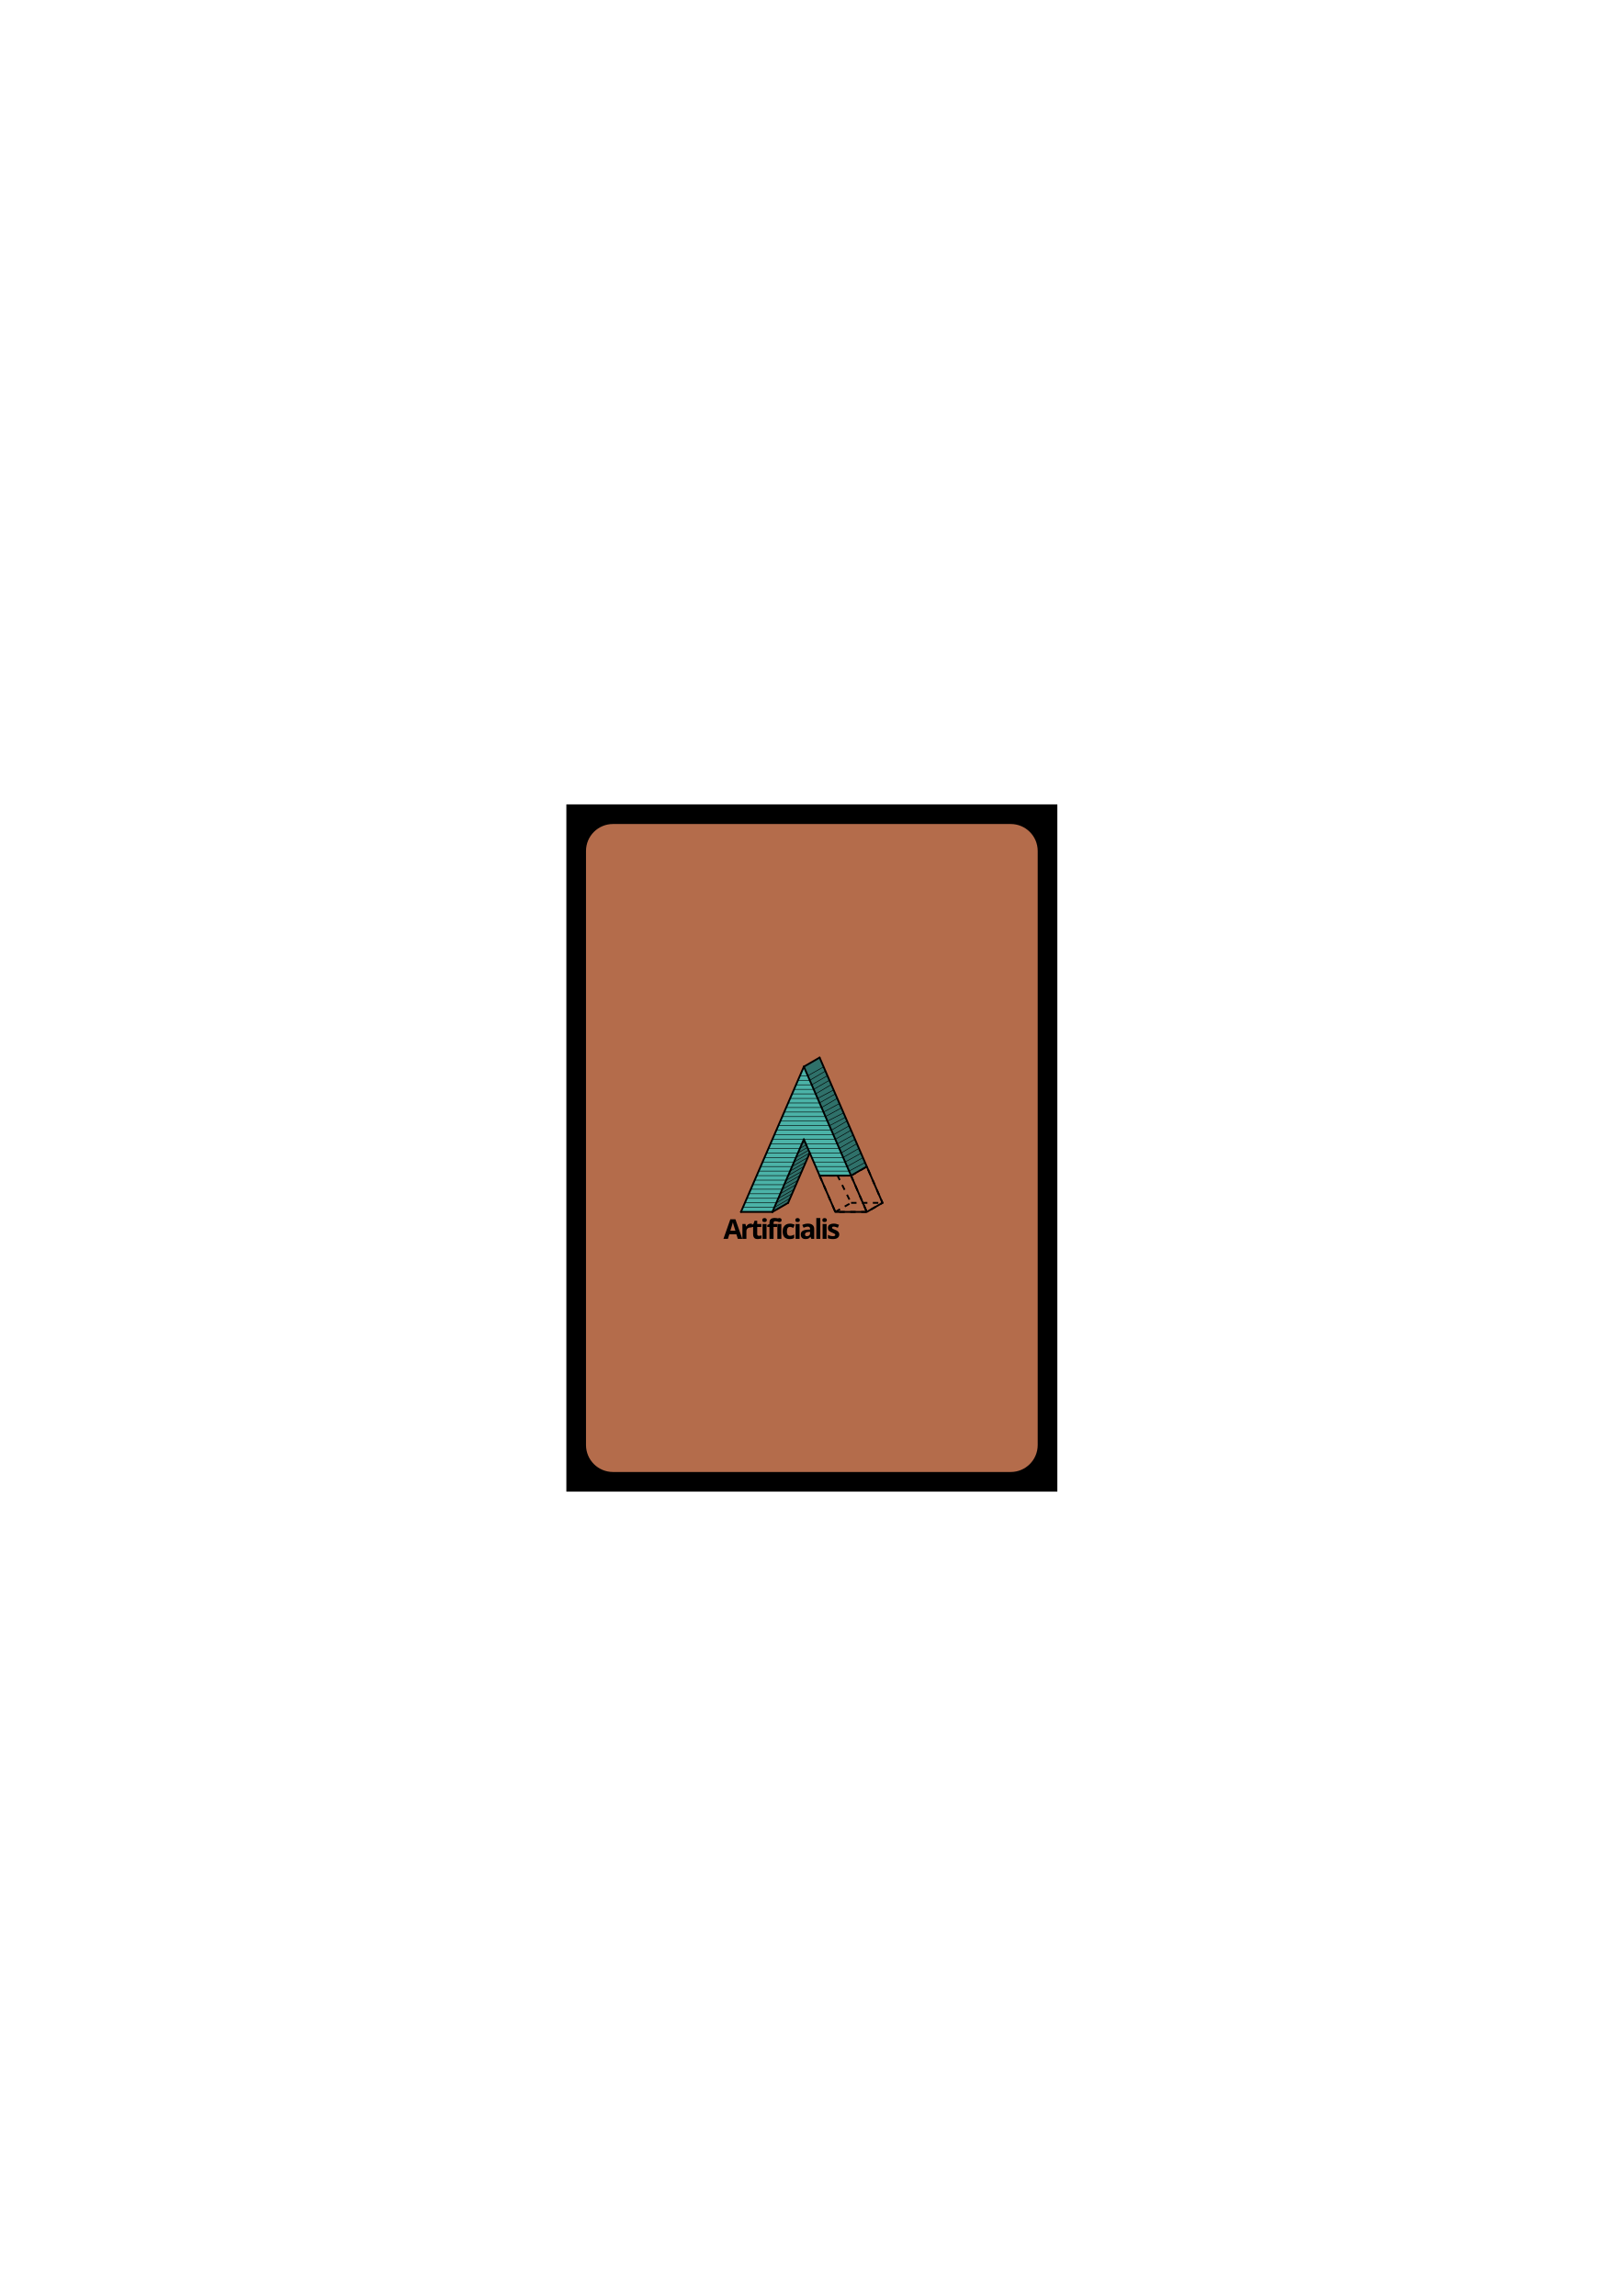
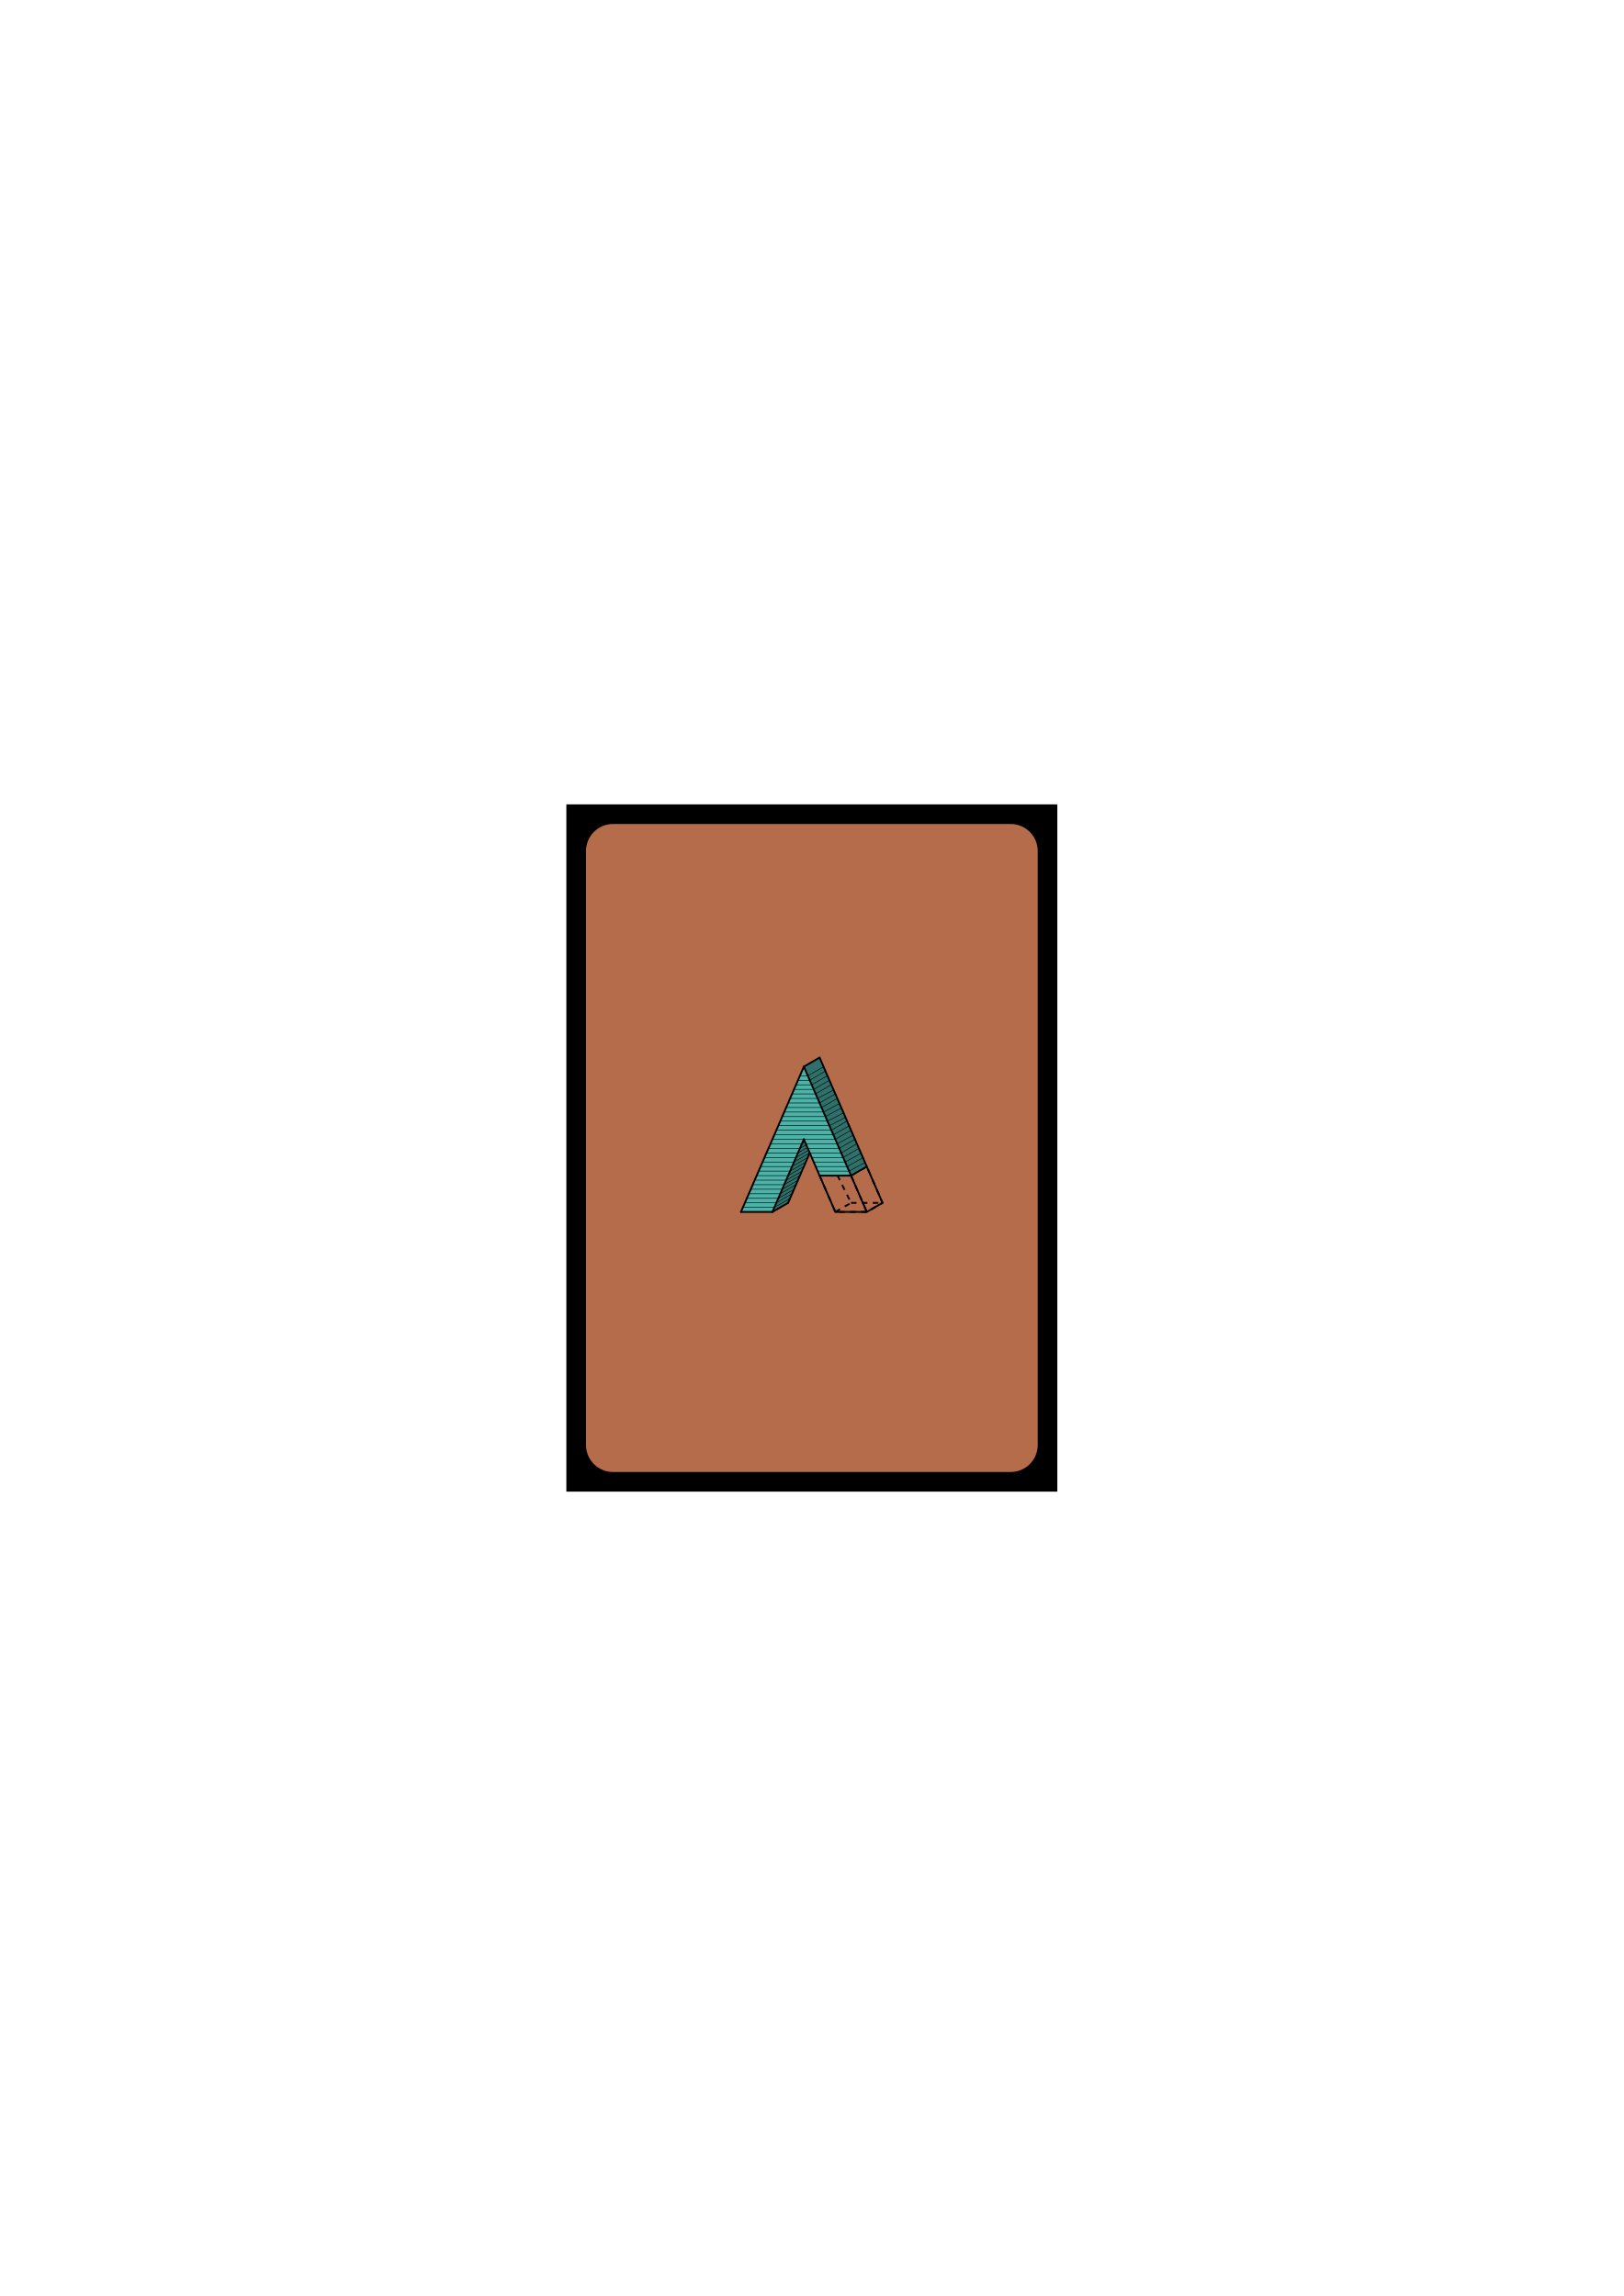
<svg xmlns="http://www.w3.org/2000/svg" width="210mm" height="297mm" viewBox="0 0 210 297" version="1.1" id="svg8">
  <defs id="defs2" />
  <g id="layer1">
    <rect style="fill:#000000;fill-opacity:1;stroke:none;stroke-width:5.695;stroke-linecap:round;stroke-linejoin:round;stroke-miterlimit:4;stroke-dasharray:none;paint-order:markers stroke fill" id="rect833" width="63.5" height="88.9" x="73.25" y="104.05" ry="0" />
    <rect style="fill:#b46c4b;fill-opacity:1;stroke:none;stroke-width:3.79;stroke-linecap:round;stroke-linejoin:round;stroke-miterlimit:4;stroke-dasharray:none;stroke-opacity:1;paint-order:markers stroke fill" id="rect835" width="58.42" height="83.82" x="75.79" y="106.59" ry="3.49" />
    <g id="g1177" transform="matrix(0.08877877,0,0,0.08877877,90.74436,132.6932)">
      <g id="layer4" style="display:inline">
        <path style="fill:none;stroke:#000000;stroke-width:2.646;stroke-linecap:butt;stroke-linejoin:miter;stroke-miterlimit:4;stroke-dasharray:7.937, 7.937;stroke-dashoffset:0;stroke-opacity:1" d="m 171.852,218.281 22.914,52.917 h 45.827 l 22.914,-13.229 -22.914,-52.917 -22.914,13.229 h -45.827" id="path1022" />
        <path style="fill:none;stroke:#000000;stroke-width:2.646;stroke-linecap:butt;stroke-linejoin:miter;stroke-miterlimit:4;stroke-dasharray:7.938, 7.938;stroke-dashoffset:0;stroke-opacity:1" d="m 217.679,218.281 22.914,52.917" id="path1024" />
        <path style="fill:none;stroke:#000000;stroke-width:2.646;stroke-linecap:butt;stroke-linejoin:miter;stroke-miterlimit:4;stroke-dasharray:7.938, 7.938;stroke-dashoffset:0;stroke-opacity:1" d="M 194.766,271.198 217.679,257.969 171.852,165.365" id="path1026" />
        <path style="fill:none;stroke:#000000;stroke-width:2.646;stroke-linecap:butt;stroke-linejoin:miter;stroke-miterlimit:4;stroke-dasharray:7.938, 7.938;stroke-dashoffset:0;stroke-opacity:1" d="m 217.679,257.969 h 45.827" id="path1028" />
      </g>
      <g id="layer9" style="display:inline">
        <g id="g1852" style="stroke-width:2.646;stroke-miterlimit:4;stroke-dasharray:none">
          <path style="fill:none;stroke:#000000;stroke-width:2.646;stroke-linecap:butt;stroke-linejoin:miter;stroke-miterlimit:4;stroke-dasharray:none;stroke-opacity:1" d="m 171.852,218.281 22.914,52.917" id="path1843" />
          <path style="fill:none;stroke:#000000;stroke-width:2.646;stroke-linecap:butt;stroke-linejoin:miter;stroke-miterlimit:4;stroke-dasharray:none;stroke-opacity:1" d="m 217.679,218.281 22.914,52.917" id="path1845" />
          <path style="fill:none;stroke:#000000;stroke-width:2.646;stroke-linecap:butt;stroke-linejoin:miter;stroke-miterlimit:4;stroke-dasharray:none;stroke-opacity:1" d="m 240.593,205.052 22.914,52.917" id="path1847" />
        </g>
        <path style="fill:none;stroke:#000000;stroke-width:2.646;stroke-linecap:round;stroke-linejoin:round;stroke-miterlimit:4;stroke-dasharray:none;stroke-opacity:1" d="m 194.766,271.198 h 45.827 l 22.914,-13.229" id="path1854" />
      </g>
      <g id="layer2" style="display:inline">
        <path style="fill:none;stroke:#000000;stroke-width:0.265px;stroke-linecap:butt;stroke-linejoin:miter;stroke-opacity:1" d="m 57.284,271.198 h 45.827 l 22.914,-13.229" id="path885" />
        <path style="display:inline;fill:#4bb3a8;fill-opacity:1;stroke:none;stroke-width:0.265px;stroke-linecap:butt;stroke-linejoin:miter;stroke-opacity:1" d="m 57.284,271.198 h 45.827 l 45.827,-105.833 22.914,52.917 H 217.679 L 240.593,205.052 171.852,46.302 148.938,59.531 Z" id="path951" />
        <path style="fill:#2f716a;fill-opacity:1;stroke:none;stroke-width:0.265px;stroke-linecap:butt;stroke-linejoin:miter;stroke-opacity:1" d="m 103.111,271.198 22.914,-13.229 31.53,-72.76 -8.616,-19.844 z" id="path954" />
        <path style="fill:#2f716a;fill-opacity:1;stroke:none;stroke-width:0.265px;stroke-linecap:butt;stroke-linejoin:miter;stroke-opacity:1" d="m 217.679,218.281 c 11.457,-6.615 22.914,-13.229 22.914,-13.229 L 171.852,46.302 148.938,59.531 217.679,218.281 240.593,205.052" id="path956" />
      </g>
      <g id="layer1-8" style="display:inline">
        <path style="fill:none;stroke:#000000;stroke-width:2.646;stroke-linecap:round;stroke-linejoin:round;stroke-miterlimit:4;stroke-dasharray:none;stroke-opacity:1" d="M 103.111,271.198 148.938,165.365" id="path887" />
        <path style="fill:none;stroke:#000000;stroke-width:2.646;stroke-linecap:round;stroke-linejoin:round;stroke-miterlimit:4;stroke-dasharray:none;stroke-opacity:1" d="M 57.284,271.198 148.938,59.531" id="path891" />
        <path style="fill:none;stroke:#000000;stroke-width:2.646;stroke-linecap:round;stroke-linejoin:round;stroke-miterlimit:4;stroke-dasharray:none;stroke-opacity:1" d="M 148.938,59.531 171.852,46.302" id="path917" />
        <path style="fill:none;stroke:#000000;stroke-width:2.646;stroke-linecap:round;stroke-linejoin:round;stroke-miterlimit:4;stroke-dasharray:none;stroke-opacity:1" d="M 171.852,46.302 240.593,205.052" id="path919" />
        <path style="fill:none;stroke:#000000;stroke-width:2.646;stroke-linecap:round;stroke-linejoin:round;stroke-miterlimit:4;stroke-dasharray:none;stroke-opacity:1" d="m 148.938,165.365 22.914,52.917" id="path921" />
        <path style="fill:none;stroke:#000000;stroke-width:2.646;stroke-linecap:round;stroke-linejoin:round;stroke-miterlimit:4;stroke-dasharray:none;stroke-opacity:1" d="m 126.025,257.969 31.508,-72.81" id="path943" />
        <path style="fill:none;stroke:#000000;stroke-width:2.646;stroke-linecap:round;stroke-linejoin:round;stroke-miterlimit:4;stroke-dasharray:none;stroke-opacity:1" d="M 57.284,271.198 H 103.111" id="path945" />
        <path style="fill:none;stroke:#000000;stroke-width:2.646;stroke-linecap:round;stroke-linejoin:round;stroke-miterlimit:4;stroke-dasharray:none;stroke-opacity:1" d="m 103.111,271.198 22.914,-13.229" id="path947" />
        <path style="fill:none;stroke:#000000;stroke-width:2.646;stroke-linecap:round;stroke-linejoin:round;stroke-miterlimit:4;stroke-dasharray:none;stroke-opacity:1" d="M 217.679,218.281 148.938,59.531" id="path949" />
      </g>
      <g id="layer8" style="display:inline">
        <path style="fill:none;stroke:#000000;stroke-width:2.646;stroke-linecap:butt;stroke-linejoin:miter;stroke-miterlimit:4;stroke-dasharray:none;stroke-opacity:1" d="m 171.852,218.281 c 0,0 45.827,0 45.827,0 l 22.914,-13.229" id="path1840" />
      </g>
      <g id="layer3" style="display:inline;opacity:1">
        <path style="fill:none;stroke:#000000;stroke-width:0.794;stroke-linecap:butt;stroke-linejoin:miter;stroke-miterlimit:4;stroke-dasharray:none;stroke-opacity:1" d="m 63.009,257.969 45.827,10e-6" id="path1899" />
        <path style="fill:none;stroke:#000000;stroke-width:0.794;stroke-linecap:butt;stroke-linejoin:miter;stroke-miterlimit:4;stroke-dasharray:none;stroke-opacity:1" d="M 60.146,264.583 H 105.973" id="path1901" />
        <path style="fill:none;stroke:#000000;stroke-width:0.794;stroke-linecap:butt;stroke-linejoin:miter;stroke-miterlimit:4;stroke-dasharray:none;stroke-opacity:1" d="m 68.734,244.739 45.827,1e-5" id="path1903" />
        <path style="fill:none;stroke:#000000;stroke-width:0.794;stroke-linecap:butt;stroke-linejoin:miter;stroke-miterlimit:4;stroke-dasharray:none;stroke-opacity:1" d="M 65.871,251.354 H 111.698" id="path1905" />
        <path style="fill:none;stroke:#000000;stroke-width:0.794;stroke-linecap:butt;stroke-linejoin:miter;stroke-miterlimit:4;stroke-dasharray:none;stroke-opacity:1" d="m 74.458,231.51 45.586,10e-6" id="path1907" />
        <path style="fill:none;stroke:#000000;stroke-width:0.794;stroke-linecap:butt;stroke-linejoin:miter;stroke-miterlimit:4;stroke-dasharray:none;stroke-opacity:1" d="M 71.596,238.125 H 117.584" id="path1909" />
        <path style="fill:none;stroke:#000000;stroke-width:0.794;stroke-linecap:butt;stroke-linejoin:miter;stroke-miterlimit:4;stroke-dasharray:none;stroke-opacity:1" d="m 80.198,218.281 45.667,1e-5" id="path1911" />
        <path style="fill:none;stroke:#000000;stroke-width:0.794;stroke-linecap:butt;stroke-linejoin:miter;stroke-miterlimit:4;stroke-dasharray:none;stroke-opacity:1" d="M 77.321,224.896 H 123.405" id="path1913" />
        <path style="fill:none;stroke:#000000;stroke-width:0.794;stroke-linecap:butt;stroke-linejoin:miter;stroke-miterlimit:4;stroke-dasharray:none;stroke-opacity:1" d="m 85.908,205.052 45.827,1e-5" id="path1915" />
        <path style="fill:none;stroke:#000000;stroke-width:0.794;stroke-linecap:butt;stroke-linejoin:miter;stroke-miterlimit:4;stroke-dasharray:none;stroke-opacity:1" d="M 83.046,211.666 H 128.798" id="path1917" />
        <path style="fill:none;stroke:#000000;stroke-width:0.794;stroke-linecap:butt;stroke-linejoin:miter;stroke-miterlimit:4;stroke-dasharray:none;stroke-opacity:1" d="m 91.654,191.822 45.805,1e-5" id="path1919" />
        <path style="fill:none;stroke:#000000;stroke-width:0.794;stroke-linecap:butt;stroke-linejoin:miter;stroke-miterlimit:4;stroke-dasharray:none;stroke-opacity:1" d="M 88.77,198.437 H 134.597" id="path1921" />
        <path style="fill:none;stroke:#000000;stroke-width:0.794;stroke-linecap:butt;stroke-linejoin:miter;stroke-miterlimit:4;stroke-dasharray:none;stroke-opacity:1" d="m 97.358,178.593 45.827,10e-6" id="path1923" />
        <path style="fill:none;stroke:#000000;stroke-width:0.794;stroke-linecap:butt;stroke-linejoin:miter;stroke-miterlimit:4;stroke-dasharray:none;stroke-opacity:1" d="M 94.495,185.208 H 140.322" id="path1925" />
        <path style="fill:none;stroke:#000000;stroke-width:0.794;stroke-linecap:butt;stroke-linejoin:miter;stroke-miterlimit:4;stroke-dasharray:none;stroke-opacity:1" d="m 103.112,165.364 45.797,1e-5" id="path1927" />
        <path style="fill:none;stroke:#000000;stroke-width:0.794;stroke-linecap:butt;stroke-linejoin:miter;stroke-miterlimit:4;stroke-dasharray:none;stroke-opacity:1" d="m 100.22,171.979 h 45.827" id="path1929" />
        <path style="fill:none;stroke:#000000;stroke-width:0.794;stroke-linecap:butt;stroke-linejoin:miter;stroke-miterlimit:4;stroke-dasharray:none;stroke-opacity:1" d="m 105.945,158.75 h 85.973" id="path1931" />
        <path style="fill:none;stroke:#000000;stroke-width:0.794;stroke-linecap:butt;stroke-linejoin:miter;stroke-miterlimit:4;stroke-dasharray:none;stroke-opacity:1" d="m 108.807,152.135 80.242,-0.013" id="path1933" />
        <path style="fill:none;stroke:#000000;stroke-width:0.794;stroke-linecap:butt;stroke-linejoin:miter;stroke-miterlimit:4;stroke-dasharray:none;stroke-opacity:1" d="m 111.669,145.521 h 74.655" id="path1935" />
        <path style="fill:none;stroke:#000000;stroke-width:0.794;stroke-linecap:butt;stroke-linejoin:miter;stroke-miterlimit:4;stroke-dasharray:none;stroke-opacity:1" d="m 114.568,138.906 h 68.741" id="path1937" />
        <path style="fill:none;stroke:#000000;stroke-width:0.794;stroke-linecap:butt;stroke-linejoin:miter;stroke-miterlimit:4;stroke-dasharray:none;stroke-opacity:1" d="m 117.394,132.292 h 63.016" id="path1939" />
        <path style="fill:none;stroke:#000000;stroke-width:0.794;stroke-linecap:butt;stroke-linejoin:miter;stroke-miterlimit:4;stroke-dasharray:none;stroke-opacity:1" d="M 120.256,125.677 H 177.606" id="path1941" />
        <path style="fill:none;stroke:#000000;stroke-width:0.794;stroke-linecap:butt;stroke-linejoin:miter;stroke-miterlimit:4;stroke-dasharray:none;stroke-opacity:1" d="m 123.119,119.062 h 51.624" id="path1943" />
        <path style="fill:none;stroke:#000000;stroke-width:0.794;stroke-linecap:butt;stroke-linejoin:miter;stroke-miterlimit:4;stroke-dasharray:none;stroke-opacity:1" d="m 126.025,112.448 h 45.856" id="path1945" />
        <path style="fill:none;stroke:#000000;stroke-width:0.794;stroke-linecap:butt;stroke-linejoin:miter;stroke-miterlimit:4;stroke-dasharray:none;stroke-opacity:1" d="m 128.844,105.833 h 40.175" id="path1947" />
        <path style="fill:none;stroke:#000000;stroke-width:0.794;stroke-linecap:butt;stroke-linejoin:miter;stroke-miterlimit:4;stroke-dasharray:none;stroke-opacity:1" d="m 131.706,99.219 h 34.45" id="path1949" />
        <path style="fill:none;stroke:#000000;stroke-width:0.794;stroke-linecap:butt;stroke-linejoin:miter;stroke-miterlimit:4;stroke-dasharray:none;stroke-opacity:1" d="m 134.568,92.604 h 28.725" id="path1951" />
        <path style="fill:none;stroke:#000000;stroke-width:0.794;stroke-linecap:butt;stroke-linejoin:miter;stroke-miterlimit:4;stroke-dasharray:none;stroke-opacity:1" d="m 137.482,85.99 h 22.914" id="path1953" />
        <path style="fill:none;stroke:#000000;stroke-width:0.794;stroke-linecap:butt;stroke-linejoin:miter;stroke-miterlimit:4;stroke-dasharray:none;stroke-opacity:1" d="M 140.293,79.375 H 157.569" id="path1955" />
        <path style="fill:none;stroke:#000000;stroke-width:0.794;stroke-linecap:butt;stroke-linejoin:miter;stroke-miterlimit:4;stroke-dasharray:none;stroke-opacity:1" d="m 143.156,72.76 h 11.551" id="path1957" />
        <path style="fill:none;stroke:#000000;stroke-width:0.794;stroke-linecap:butt;stroke-linejoin:miter;stroke-miterlimit:4;stroke-dasharray:none;stroke-opacity:1" d="m 148.938,165.365 45.815,-0.007" id="path1959" />
        <path style="fill:none;stroke:#000000;stroke-width:0.794;stroke-linecap:butt;stroke-linejoin:miter;stroke-miterlimit:4;stroke-dasharray:none;stroke-opacity:1" d="M 151.83,171.979 H 197.642" id="path1961" />
        <path style="fill:none;stroke:#000000;stroke-width:0.794;stroke-linecap:butt;stroke-linejoin:miter;stroke-miterlimit:4;stroke-dasharray:none;stroke-opacity:1" d="m 154.692,178.594 h 45.813" id="path1963" />
        <path style="fill:none;stroke:#000000;stroke-width:0.794;stroke-linecap:butt;stroke-linejoin:miter;stroke-miterlimit:4;stroke-dasharray:none;stroke-opacity:1" d="m 157.554,185.208 h 45.813" id="path1965" />
        <path style="fill:none;stroke:#000000;stroke-width:0.794;stroke-linecap:butt;stroke-linejoin:miter;stroke-miterlimit:4;stroke-dasharray:none;stroke-opacity:1" d="M 160.395,191.823 H 206.222" id="path1969" />
        <path style="fill:none;stroke:#000000;stroke-width:0.794;stroke-linecap:butt;stroke-linejoin:miter;stroke-miterlimit:4;stroke-dasharray:none;stroke-opacity:1" d="m 163.279,198.438 h 45.813" id="path1971" />
        <path style="fill:none;stroke:#000000;stroke-width:0.794;stroke-linecap:butt;stroke-linejoin:miter;stroke-miterlimit:4;stroke-dasharray:none;stroke-opacity:1" d="m 166.142,205.052 h 45.813" id="path1973" />
        <path style="fill:none;stroke:#000000;stroke-width:0.794;stroke-linecap:butt;stroke-linejoin:miter;stroke-miterlimit:4;stroke-dasharray:none;stroke-opacity:1" d="m 169.004,211.667 h 45.813" id="path1975" />
        <path style="fill:none;stroke:#000000;stroke-width:0.794;stroke-linecap:butt;stroke-linejoin:miter;stroke-miterlimit:4;stroke-dasharray:none;stroke-opacity:1" d="m 125.865,218.281 23.073,-13.262" id="path1977" />
        <path style="fill:none;stroke:#000000;stroke-width:0.794;stroke-linecap:butt;stroke-linejoin:miter;stroke-miterlimit:4;stroke-dasharray:none;stroke-opacity:1" d="m 123.405,224.896 22.888,-12.997" id="path1979" />
        <path style="fill:none;stroke:#000000;stroke-width:0.794;stroke-linecap:butt;stroke-linejoin:miter;stroke-miterlimit:4;stroke-dasharray:none;stroke-opacity:1" d="m 120.045,231.51 23.073,-13.262" id="path1981" />
        <path style="fill:none;stroke:#000000;stroke-width:0.794;stroke-linecap:butt;stroke-linejoin:miter;stroke-miterlimit:4;stroke-dasharray:none;stroke-opacity:1" d="m 117.584,238.125 22.888,-12.997" id="path1983" />
        <path style="fill:none;stroke:#000000;stroke-width:0.794;stroke-linecap:butt;stroke-linejoin:miter;stroke-miterlimit:4;stroke-dasharray:none;stroke-opacity:1" d="m 114.561,244.74 22.736,-13.262" id="path1985" />
        <path style="fill:none;stroke:#000000;stroke-width:0.794;stroke-linecap:butt;stroke-linejoin:miter;stroke-miterlimit:4;stroke-dasharray:none;stroke-opacity:1" d="m 111.698,251.354 22.953,-12.997" id="path1987" />
        <path style="fill:none;stroke:#000000;stroke-width:0.794;stroke-linecap:butt;stroke-linejoin:miter;stroke-miterlimit:4;stroke-dasharray:none;stroke-opacity:1" d="m 108.836,257.969 22.64,-13.262" id="path1989" />
        <path style="fill:none;stroke:#000000;stroke-width:0.794;stroke-linecap:butt;stroke-linejoin:miter;stroke-miterlimit:4;stroke-dasharray:none;stroke-opacity:1" d="m 105.973,264.583 22.855,-13.093" id="path1991" />
        <path style="fill:none;stroke:#000000;stroke-width:0.794;stroke-linecap:butt;stroke-linejoin:miter;stroke-miterlimit:4;stroke-dasharray:none;stroke-opacity:1" d="M 128.798,211.666 151.055,199.198" id="path1993" />
        <path style="fill:none;stroke:#000000;stroke-width:0.794;stroke-linecap:butt;stroke-linejoin:miter;stroke-miterlimit:4;stroke-dasharray:none;stroke-opacity:1" d="m 131.735,205.052 22.925,-13.255" id="path1995" />
        <path style="fill:none;stroke:#000000;stroke-width:0.794;stroke-linecap:butt;stroke-linejoin:miter;stroke-miterlimit:4;stroke-dasharray:none;stroke-opacity:1" d="m 134.597,198.437 22.957,-13.229" id="path1997" />
        <path style="fill:none;stroke:#000000;stroke-width:0.794;stroke-linecap:butt;stroke-linejoin:miter;stroke-miterlimit:4;stroke-dasharray:none;stroke-opacity:1" d="m 137.46,191.823 18.387,-10.561" id="path1999" />
        <path style="fill:none;stroke:#000000;stroke-width:0.794;stroke-linecap:butt;stroke-linejoin:miter;stroke-miterlimit:4;stroke-dasharray:none;stroke-opacity:1" d="m 140.322,185.208 13.729,-8.095" id="path2001" />
        <path style="fill:none;stroke:#000000;stroke-width:0.794;stroke-linecap:butt;stroke-linejoin:miter;stroke-miterlimit:4;stroke-dasharray:none;stroke-opacity:1" d="m 143.185,178.593 9.24,-5.24" id="path2003" />
        <path style="fill:none;stroke:#000000;stroke-width:0.794;stroke-linecap:butt;stroke-linejoin:miter;stroke-miterlimit:4;stroke-dasharray:none;stroke-opacity:1" d="m 146.047,171.979 4.612,-2.706" id="path2005" />
        <path style="fill:none;stroke:#000000;stroke-width:0.794;stroke-linecap:butt;stroke-linejoin:miter;stroke-miterlimit:4;stroke-dasharray:none;stroke-opacity:1" d="M 194.777,165.358 217.679,152.101" id="path2007" />
        <path style="fill:none;stroke:#000000;stroke-width:0.794;stroke-linecap:butt;stroke-linejoin:miter;stroke-miterlimit:4;stroke-dasharray:none;stroke-opacity:1" d="m 206.222,191.806 22.914,-13.23" id="path2009" />
        <path style="fill:none;stroke:#000000;stroke-width:0.794;stroke-linecap:butt;stroke-linejoin:miter;stroke-miterlimit:4;stroke-dasharray:none;stroke-opacity:1" d="M 171.852,112.347 194.789,99.205" id="path2011" />
        <path style="fill:none;stroke:#000000;stroke-width:0.794;stroke-linecap:butt;stroke-linejoin:miter;stroke-miterlimit:4;stroke-dasharray:none;stroke-opacity:1" d="M 160.395,85.906 183.309,72.676" id="path2013" />
        <path style="fill:none;stroke:#000000;stroke-width:0.794;stroke-linecap:butt;stroke-linejoin:miter;stroke-miterlimit:4;stroke-dasharray:none;stroke-opacity:1" d="m 214.817,211.667 23.248,-12.458" id="path2015" />
        <path style="fill:none;stroke:#000000;stroke-width:0.794;stroke-linecap:butt;stroke-linejoin:miter;stroke-miterlimit:4;stroke-dasharray:none;stroke-opacity:1" d="m 211.954,205.052 23.039,-12.939" id="path2017" />
        <path style="fill:none;stroke:#000000;stroke-width:0.794;stroke-linecap:butt;stroke-linejoin:miter;stroke-miterlimit:4;stroke-dasharray:none;stroke-opacity:1" d="m 209.092,198.438 23.118,-12.759" id="path2019" />
        <path style="fill:none;stroke:#000000;stroke-width:0.794;stroke-linecap:butt;stroke-linejoin:miter;stroke-miterlimit:4;stroke-dasharray:none;stroke-opacity:1" d="m 203.367,185.208 22.79,-13.517" id="path2021" />
        <path style="fill:none;stroke:#000000;stroke-width:0.794;stroke-linecap:butt;stroke-linejoin:miter;stroke-miterlimit:4;stroke-dasharray:none;stroke-opacity:1" d="m 200.505,178.594 22.883,-13.301" id="path2023" />
        <path style="fill:none;stroke:#000000;stroke-width:0.794;stroke-linecap:butt;stroke-linejoin:miter;stroke-miterlimit:4;stroke-dasharray:none;stroke-opacity:1" d="M 197.642,171.979 220.747,159.191" id="path2025" />
        <path style="fill:none;stroke:#000000;stroke-width:0.794;stroke-linecap:butt;stroke-linejoin:miter;stroke-miterlimit:4;stroke-dasharray:none;stroke-opacity:1" d="m 191.918,158.75 22.991,-13.051" id="path2035" />
        <path style="fill:none;stroke:#000000;stroke-width:0.794;stroke-linecap:butt;stroke-linejoin:miter;stroke-miterlimit:4;stroke-dasharray:none;stroke-opacity:1" d="M 189.049,152.122 211.866,138.668" id="path2037" />
        <path style="fill:none;stroke:#000000;stroke-width:0.794;stroke-linecap:butt;stroke-linejoin:miter;stroke-miterlimit:4;stroke-dasharray:none;stroke-opacity:1" d="m 186.324,145.521 23.213,-12.235" id="path2039" />
        <path style="fill:none;stroke:#000000;stroke-width:0.794;stroke-linecap:butt;stroke-linejoin:miter;stroke-miterlimit:4;stroke-dasharray:none;stroke-opacity:1" d="m 183.309,138.906 23.46,-12.017" id="path2041" />
        <path style="fill:none;stroke:#000000;stroke-width:0.794;stroke-linecap:butt;stroke-linejoin:miter;stroke-miterlimit:4;stroke-dasharray:none;stroke-opacity:1" d="M 180.439,132.225 203.63,119.637" id="path2043" />
        <path style="fill:none;stroke:#000000;stroke-width:0.794;stroke-linecap:butt;stroke-linejoin:miter;stroke-miterlimit:4;stroke-dasharray:none;stroke-opacity:1" d="m 177.606,125.677 23.248,-12.458" id="path2045" />
        <path style="fill:none;stroke:#000000;stroke-width:0.794;stroke-linecap:butt;stroke-linejoin:miter;stroke-miterlimit:4;stroke-dasharray:none;stroke-opacity:1" d="M 174.743,119.062 Z" id="path2047" />
        <path style="fill:none;stroke:#000000;stroke-width:0.794;stroke-linecap:butt;stroke-linejoin:miter;stroke-miterlimit:4;stroke-dasharray:none;stroke-opacity:1" d="m 174.743,119.062 22.867,-13.338" id="path2049" />
        <path style="fill:none;stroke:#000000;stroke-width:0.794;stroke-linecap:butt;stroke-linejoin:miter;stroke-miterlimit:4;stroke-dasharray:none;stroke-opacity:1" d="M 169.018,105.833 192.301,93.456" id="path2051" />
        <path style="fill:none;stroke:#000000;stroke-width:0.794;stroke-linecap:butt;stroke-linejoin:miter;stroke-miterlimit:4;stroke-dasharray:none;stroke-opacity:1" d="M 166.156,99.219 188.915,85.632" id="path2053" />
        <path style="fill:none;stroke:#000000;stroke-width:0.794;stroke-linecap:butt;stroke-linejoin:miter;stroke-miterlimit:4;stroke-dasharray:none;stroke-opacity:1" d="M 163.294,92.604 186.164,79.274" id="path2055" />
        <path style="fill:none;stroke:#000000;stroke-width:0.794;stroke-linecap:butt;stroke-linejoin:miter;stroke-miterlimit:4;stroke-dasharray:none;stroke-opacity:1" d="M 157.569,79.375 180.379,65.906" id="path2057" />
        <path style="fill:none;stroke:#000000;stroke-width:0.794;stroke-linecap:butt;stroke-linejoin:miter;stroke-miterlimit:4;stroke-dasharray:none;stroke-opacity:1" d="M 154.707,72.76 Z" id="path2059" />
        <path style="fill:none;stroke:#000000;stroke-width:0.794;stroke-linecap:butt;stroke-linejoin:miter;stroke-miterlimit:4;stroke-dasharray:none;stroke-opacity:1" d="M 154.707,72.76 177.739,59.805" id="path2061" />
      </g>
    </g>
-     <text xml:space="preserve" style="font-size:3.528px;line-height:0;font-family:'3D Isometric';-inkscape-font-specification:'3D Isometric';fill:#000000;fill-opacity:1;stroke-width:0.265" x="93.567" y="160.252" id="text1181">
-       <tspan id="tspan1179" x="93.567" y="160.252" style="font-style:normal;font-variant:normal;font-weight:bold;font-stretch:normal;font-size:3.528px;line-height:1.05;font-family:'Fira Code';-inkscape-font-specification:'Fira Code Bold';letter-spacing:-0.265px;fill:#000000;fill-opacity:1;stroke-width:0.265" dx="0">Artificialis</tspan>
-     </text>
  </g>
</svg>
